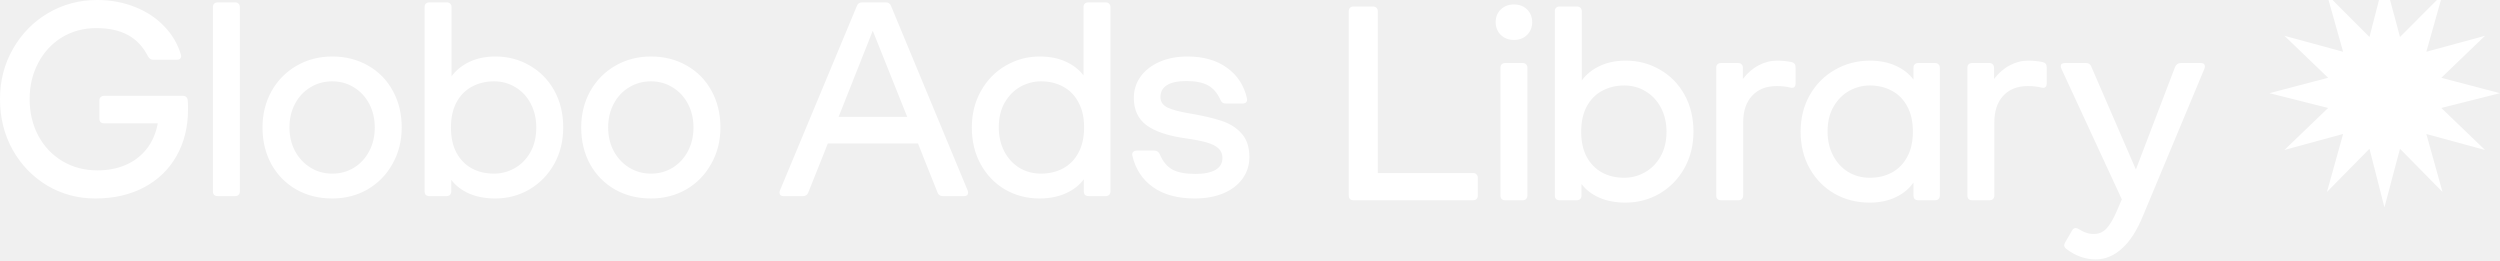
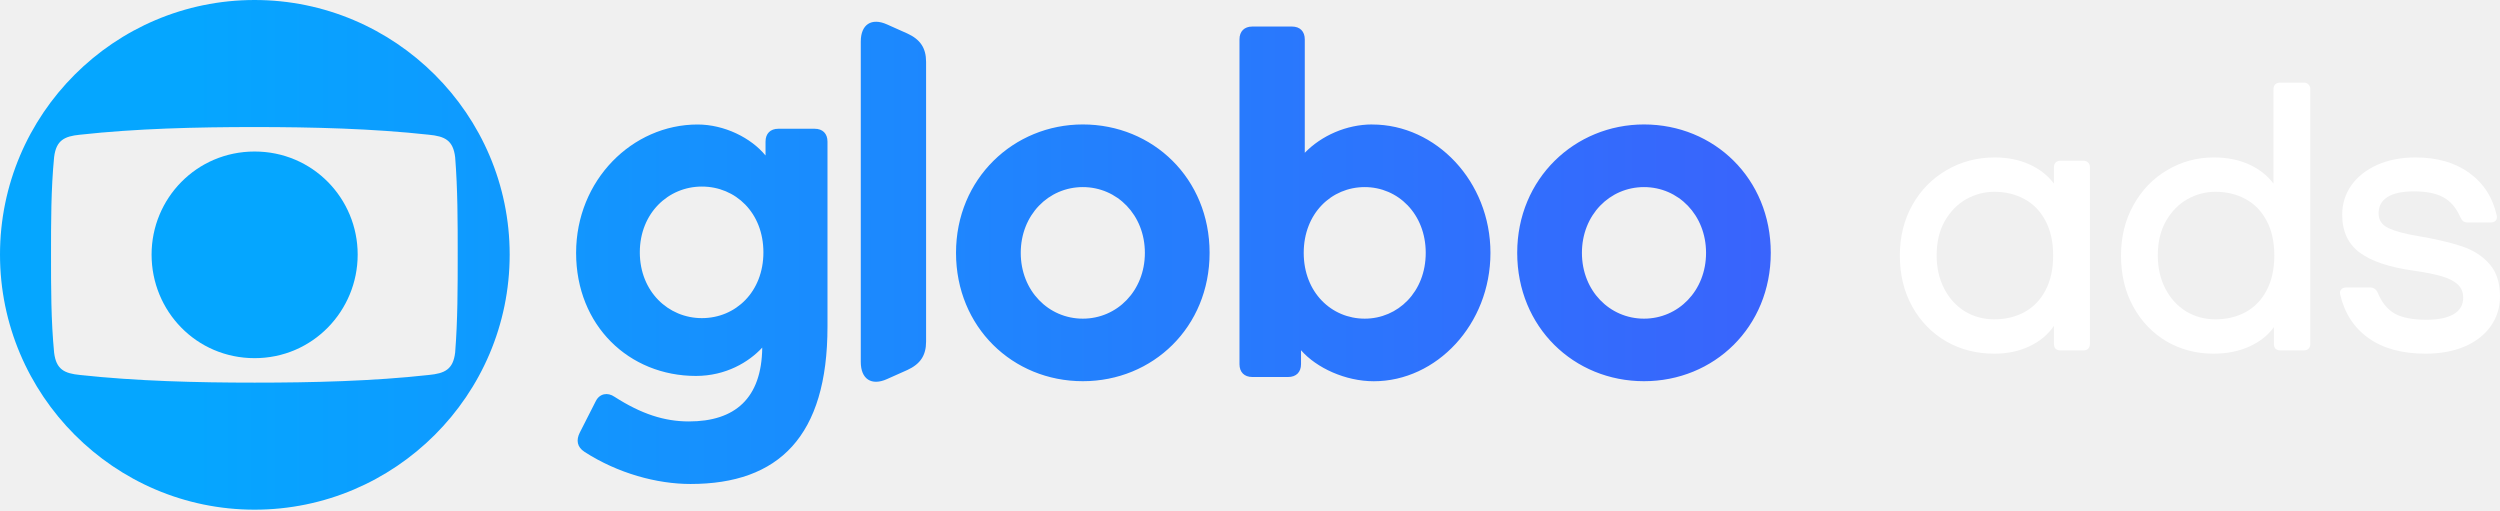
- <svg xmlns="http://www.w3.org/2000/svg" width="192" height="20" viewBox="0 0 192 20" fill="none">
-   <g clip-path="url(#clip0_381_37)">
-     <path d="M7.312 15.243C5.978 15.243 4.752 14.913 3.633 14.255C2.522 13.588 1.636 12.676 0.977 11.517C0.326 10.351 0 9.049 0 7.61C0 6.194 0.333 4.907 1 3.748C1.667 2.582 2.568 1.666 3.702 1C4.844 0.333 6.093 7.4277e-05 7.45 7.4277e-05C8.5 7.4277e-05 9.47 0.178 10.359 0.534C11.248 0.882 11.995 1.374 12.601 2.01C13.214 2.639 13.643 3.362 13.888 4.18C13.904 4.218 13.911 4.267 13.911 4.328C13.911 4.403 13.881 4.468 13.819 4.521C13.766 4.566 13.689 4.589 13.589 4.589H11.796C11.696 4.589 11.612 4.57 11.543 4.532C11.482 4.487 11.42 4.415 11.359 4.316C10.991 3.589 10.481 3.048 9.83 2.692C9.178 2.336 8.37 2.158 7.404 2.158C6.415 2.158 5.53 2.397 4.748 2.874C3.974 3.351 3.369 4.006 2.932 4.839C2.495 5.664 2.276 6.588 2.276 7.61C2.276 8.64 2.495 9.571 2.932 10.404C3.376 11.237 3.993 11.892 4.783 12.369C5.58 12.846 6.484 13.085 7.496 13.085C8.278 13.085 8.991 12.948 9.634 12.676C10.286 12.396 10.826 11.987 11.256 11.449C11.685 10.904 11.972 10.245 12.118 9.473H8.002C7.887 9.473 7.795 9.443 7.726 9.382C7.665 9.314 7.634 9.223 7.634 9.109V7.724C7.634 7.61 7.665 7.523 7.726 7.462C7.795 7.394 7.887 7.36 8.002 7.36H14.026C14.264 7.36 14.394 7.474 14.417 7.701C14.433 7.822 14.44 8.057 14.44 8.405C14.44 9.753 14.145 10.946 13.555 11.983C12.973 13.013 12.141 13.815 11.06 14.391C9.987 14.959 8.738 15.243 7.312 15.243ZM16.72 15.061C16.605 15.061 16.513 15.031 16.444 14.97C16.382 14.902 16.352 14.811 16.352 14.698V0.545C16.352 0.432 16.382 0.345 16.444 0.284C16.513 0.216 16.605 0.182 16.72 0.182H18.053C18.168 0.182 18.256 0.216 18.318 0.284C18.387 0.345 18.421 0.432 18.421 0.545V14.698C18.421 14.811 18.387 14.902 18.318 14.97C18.256 15.031 18.168 15.061 18.053 15.061H16.72ZM25.518 15.243C24.483 15.243 23.56 15.012 22.747 14.55C21.935 14.08 21.299 13.433 20.839 12.608C20.387 11.775 20.16 10.836 20.16 9.791C20.16 8.769 20.39 7.841 20.85 7.008C21.318 6.175 21.958 5.524 22.77 5.054C23.59 4.577 24.506 4.339 25.518 4.339C26.545 4.339 27.465 4.574 28.277 5.043C29.09 5.505 29.722 6.152 30.174 6.985C30.626 7.811 30.852 8.746 30.852 9.791C30.852 10.813 30.619 11.741 30.151 12.574C29.691 13.406 29.055 14.062 28.243 14.539C27.43 15.008 26.522 15.243 25.518 15.243ZM22.23 9.791C22.23 10.457 22.372 11.059 22.655 11.597C22.946 12.134 23.341 12.558 23.839 12.869C24.338 13.179 24.897 13.335 25.518 13.335C26.131 13.335 26.687 13.183 27.185 12.88C27.683 12.57 28.074 12.146 28.358 11.608C28.641 11.07 28.783 10.465 28.783 9.791C28.783 9.117 28.641 8.511 28.358 7.974C28.074 7.436 27.683 7.016 27.185 6.713C26.687 6.402 26.131 6.247 25.518 6.247C24.897 6.247 24.334 6.402 23.828 6.713C23.33 7.016 22.939 7.436 22.655 7.974C22.372 8.511 22.23 9.117 22.23 9.791ZM38.036 15.243C37.285 15.243 36.618 15.118 36.035 14.868C35.453 14.611 34.993 14.258 34.656 13.812V14.698C34.656 14.811 34.621 14.902 34.552 14.97C34.491 15.031 34.403 15.061 34.288 15.061H32.977C32.862 15.061 32.77 15.031 32.701 14.97C32.64 14.902 32.609 14.811 32.609 14.698V0.545C32.609 0.432 32.64 0.345 32.701 0.284C32.77 0.216 32.862 0.182 32.977 0.182H34.311C34.426 0.182 34.514 0.216 34.575 0.284C34.644 0.345 34.679 0.432 34.679 0.545V5.861C35.023 5.391 35.483 5.02 36.058 4.748C36.633 4.475 37.3 4.339 38.059 4.339C39.017 4.339 39.891 4.57 40.68 5.032C41.477 5.486 42.106 6.126 42.566 6.951C43.025 7.777 43.255 8.723 43.255 9.791C43.255 10.836 43.022 11.775 42.554 12.608C42.087 13.433 41.454 14.08 40.657 14.55C39.86 15.012 38.986 15.243 38.036 15.243ZM34.633 9.791C34.633 10.556 34.774 11.203 35.058 11.733C35.349 12.263 35.744 12.664 36.242 12.937C36.74 13.202 37.307 13.335 37.944 13.335C38.496 13.335 39.017 13.198 39.507 12.926C40.006 12.653 40.408 12.252 40.715 11.722C41.029 11.184 41.186 10.54 41.186 9.791C41.186 9.109 41.044 8.5 40.761 7.962C40.477 7.417 40.086 6.997 39.588 6.701C39.097 6.399 38.549 6.247 37.944 6.247C37.315 6.247 36.748 6.383 36.242 6.656C35.744 6.921 35.349 7.322 35.058 7.86C34.774 8.39 34.633 9.034 34.633 9.791ZM49.994 15.243C48.959 15.243 48.036 15.012 47.223 14.55C46.411 14.08 45.775 13.433 45.315 12.608C44.862 11.775 44.636 10.836 44.636 9.791C44.636 8.769 44.866 7.841 45.326 7.008C45.794 6.175 46.434 5.524 47.246 5.054C48.066 4.577 48.982 4.339 49.994 4.339C51.021 4.339 51.941 4.574 52.753 5.043C53.566 5.505 54.198 6.152 54.65 6.985C55.103 7.811 55.329 8.746 55.329 9.791C55.329 10.813 55.095 11.741 54.627 12.574C54.167 13.406 53.531 14.062 52.719 14.539C51.906 15.008 50.998 15.243 49.994 15.243ZM46.706 9.791C46.706 10.457 46.848 11.059 47.131 11.597C47.423 12.134 47.817 12.558 48.316 12.869C48.814 13.179 49.373 13.335 49.994 13.335C50.607 13.335 51.163 13.183 51.661 12.88C52.159 12.57 52.55 12.146 52.834 11.608C53.117 11.07 53.259 10.465 53.259 9.791C53.259 9.117 53.117 8.511 52.834 7.974C52.55 7.436 52.159 7.016 51.661 6.713C51.163 6.402 50.607 6.247 49.994 6.247C49.373 6.247 48.81 6.402 48.304 6.713C47.806 7.016 47.415 7.436 47.131 7.974C46.848 8.511 46.706 9.117 46.706 9.791ZM60.175 15.061C60.076 15.061 59.999 15.038 59.945 14.993C59.892 14.947 59.865 14.883 59.865 14.8C59.865 14.739 59.876 14.682 59.899 14.629L65.809 0.454C65.878 0.273 66.016 0.182 66.223 0.182H68.016C68.223 0.182 68.361 0.273 68.43 0.454L74.317 14.629C74.34 14.682 74.351 14.739 74.351 14.8C74.351 14.883 74.324 14.947 74.271 14.993C74.217 15.038 74.14 15.061 74.041 15.061H72.408C72.201 15.061 72.063 14.963 71.994 14.766L70.5 11.018H63.578L62.084 14.766C62.015 14.963 61.877 15.061 61.67 15.061H60.175ZM69.672 8.973L67.028 2.363L64.406 8.973H69.672ZM79.833 15.243C78.875 15.243 77.997 15.016 77.2 14.561C76.411 14.099 75.786 13.456 75.326 12.63C74.866 11.805 74.636 10.858 74.636 9.791C74.636 8.746 74.87 7.811 75.338 6.985C75.805 6.152 76.438 5.505 77.235 5.043C78.032 4.574 78.906 4.339 79.856 4.339C80.6 4.339 81.259 4.468 81.834 4.725C82.408 4.983 82.868 5.338 83.213 5.793V0.545C83.213 0.432 83.244 0.345 83.305 0.284C83.374 0.216 83.466 0.182 83.581 0.182H84.915C85.03 0.182 85.118 0.216 85.179 0.284C85.248 0.345 85.283 0.432 85.283 0.545V14.698C85.283 14.811 85.248 14.902 85.179 14.97C85.118 15.031 85.03 15.061 84.915 15.061H83.604C83.489 15.061 83.397 15.031 83.328 14.97C83.267 14.902 83.236 14.811 83.236 14.698V13.766C82.907 14.22 82.447 14.58 81.856 14.845C81.266 15.11 80.592 15.243 79.833 15.243ZM76.706 9.791C76.706 10.472 76.848 11.086 77.131 11.631C77.415 12.168 77.802 12.589 78.293 12.892C78.791 13.187 79.343 13.335 79.948 13.335C80.576 13.335 81.14 13.202 81.638 12.937C82.144 12.664 82.539 12.263 82.822 11.733C83.114 11.195 83.259 10.548 83.259 9.791C83.259 9.026 83.114 8.379 82.822 7.849C82.539 7.319 82.148 6.921 81.65 6.656C81.151 6.383 80.584 6.247 79.948 6.247C79.396 6.247 78.871 6.383 78.373 6.656C77.882 6.929 77.48 7.334 77.166 7.871C76.859 8.401 76.706 9.041 76.706 9.791ZM91.768 15.243C90.45 15.243 89.381 14.955 88.561 14.38C87.74 13.804 87.208 12.994 86.963 11.949C86.94 11.835 86.959 11.744 87.02 11.676C87.089 11.601 87.185 11.563 87.308 11.563H88.641C88.841 11.563 88.986 11.661 89.078 11.858C89.3 12.396 89.618 12.782 90.032 13.017C90.446 13.244 91.04 13.357 91.814 13.357C92.474 13.357 92.983 13.255 93.344 13.051C93.704 12.839 93.884 12.532 93.884 12.131C93.884 11.828 93.78 11.582 93.573 11.392C93.367 11.203 93.064 11.052 92.665 10.938C92.267 10.824 91.745 10.722 91.102 10.631C89.73 10.442 88.714 10.105 88.055 9.62C87.403 9.136 87.078 8.435 87.078 7.519C87.078 6.913 87.25 6.368 87.595 5.884C87.948 5.399 88.434 5.02 89.055 4.748C89.683 4.475 90.396 4.339 91.194 4.339C92.42 4.339 93.432 4.627 94.229 5.202C95.034 5.778 95.547 6.565 95.769 7.565C95.792 7.686 95.773 7.78 95.712 7.849C95.65 7.917 95.555 7.951 95.424 7.951H94.137C94.037 7.951 93.953 7.928 93.884 7.883C93.823 7.837 93.769 7.761 93.723 7.655C93.485 7.133 93.167 6.766 92.769 6.554C92.37 6.334 91.814 6.224 91.102 6.224C90.45 6.224 89.956 6.33 89.618 6.542C89.289 6.747 89.124 7.05 89.124 7.451C89.124 7.822 89.312 8.095 89.687 8.269C90.071 8.443 90.611 8.587 91.308 8.7C92.343 8.875 93.179 9.068 93.815 9.28C94.459 9.492 94.976 9.821 95.367 10.268C95.758 10.707 95.953 11.305 95.953 12.062C95.953 12.676 95.781 13.225 95.436 13.709C95.091 14.194 94.6 14.573 93.964 14.845C93.328 15.11 92.596 15.243 91.768 15.243ZM103.953 15.379C103.838 15.379 103.746 15.349 103.677 15.288C103.616 15.22 103.585 15.129 103.585 15.015V0.863C103.585 0.75 103.616 0.663 103.677 0.602C103.746 0.534 103.838 0.5 103.953 0.5H105.448C105.563 0.5 105.651 0.534 105.712 0.602C105.781 0.663 105.816 0.75 105.816 0.863V13.289H113.128C113.243 13.289 113.331 13.323 113.392 13.391C113.461 13.452 113.496 13.539 113.496 13.652V15.015C113.496 15.129 113.461 15.22 113.392 15.288C113.331 15.349 113.243 15.379 113.128 15.379H103.953ZM115.603 15.379C115.488 15.379 115.396 15.349 115.327 15.288C115.266 15.22 115.235 15.129 115.235 15.015V5.202C115.235 5.088 115.266 5.001 115.327 4.941C115.396 4.873 115.488 4.839 115.603 4.839H116.937C117.052 4.839 117.14 4.873 117.201 4.941C117.27 5.001 117.304 5.088 117.304 5.202V15.015C117.304 15.129 117.27 15.22 117.201 15.288C117.14 15.349 117.052 15.379 116.937 15.379H115.603ZM116.27 3.067C115.864 3.067 115.526 2.938 115.258 2.68C114.997 2.415 114.867 2.09 114.867 1.704C114.867 1.31 114.997 0.984 115.258 0.727C115.526 0.469 115.864 0.341 116.27 0.341C116.684 0.341 117.021 0.469 117.281 0.727C117.542 0.984 117.672 1.31 117.672 1.704C117.672 2.09 117.542 2.415 117.281 2.68C117.021 2.938 116.684 3.067 116.27 3.067ZM124.838 15.561C124.087 15.561 123.42 15.436 122.838 15.186C122.255 14.928 121.795 14.576 121.458 14.13V15.015C121.458 15.129 121.424 15.22 121.355 15.288C121.293 15.349 121.205 15.379 121.09 15.379H119.78C119.665 15.379 119.573 15.349 119.504 15.288C119.442 15.22 119.412 15.129 119.412 15.015V0.863C119.412 0.75 119.442 0.663 119.504 0.602C119.573 0.534 119.665 0.5 119.78 0.5H121.113C121.228 0.5 121.316 0.534 121.378 0.602C121.447 0.663 121.481 0.75 121.481 0.863V6.179C121.826 5.709 122.286 5.338 122.861 5.066C123.436 4.793 124.102 4.657 124.861 4.657C125.819 4.657 126.693 4.888 127.483 5.35C128.28 5.804 128.908 6.444 129.368 7.269C129.828 8.095 130.058 9.041 130.058 10.109C130.058 11.154 129.824 12.093 129.357 12.926C128.889 13.751 128.257 14.398 127.46 14.868C126.663 15.33 125.789 15.561 124.838 15.561ZM121.435 10.109C121.435 10.874 121.577 11.521 121.86 12.051C122.152 12.581 122.547 12.982 123.045 13.255C123.543 13.52 124.11 13.652 124.746 13.652C125.298 13.652 125.819 13.516 126.31 13.244C126.808 12.971 127.21 12.57 127.517 12.04C127.831 11.502 127.988 10.858 127.988 10.109C127.988 9.427 127.847 8.818 127.563 8.28C127.279 7.735 126.889 7.315 126.39 7.019C125.9 6.716 125.352 6.565 124.746 6.565C124.118 6.565 123.551 6.701 123.045 6.974C122.547 7.239 122.152 7.64 121.86 8.178C121.577 8.708 121.435 9.352 121.435 10.109ZM132.175 15.379C132.06 15.379 131.968 15.349 131.899 15.288C131.838 15.22 131.807 15.129 131.807 15.015V5.202C131.807 5.088 131.838 5.001 131.899 4.941C131.968 4.873 132.06 4.839 132.175 4.839H133.485C133.6 4.839 133.689 4.873 133.75 4.941C133.819 5.001 133.853 5.088 133.853 5.202V6.065C134.206 5.603 134.608 5.255 135.06 5.02C135.513 4.778 135.984 4.657 136.475 4.657C136.866 4.657 137.241 4.695 137.601 4.77C137.801 4.816 137.9 4.952 137.9 5.179V6.429C137.9 6.527 137.874 6.607 137.82 6.667C137.774 6.72 137.709 6.747 137.624 6.747C137.594 6.747 137.548 6.739 137.486 6.724C137.18 6.648 136.835 6.61 136.452 6.61C135.647 6.61 135.015 6.86 134.555 7.36C134.103 7.852 133.876 8.534 133.876 9.405V15.015C133.876 15.129 133.842 15.22 133.773 15.288C133.712 15.349 133.623 15.379 133.508 15.379H132.175ZM143.599 15.561C142.603 15.561 141.702 15.334 140.898 14.879C140.093 14.417 139.457 13.774 138.989 12.948C138.522 12.123 138.288 11.176 138.288 10.109C138.288 9.064 138.522 8.129 138.989 7.303C139.464 6.47 140.108 5.823 140.921 5.361C141.733 4.891 142.634 4.657 143.622 4.657C144.351 4.657 145.002 4.786 145.577 5.043C146.152 5.3 146.612 5.656 146.956 6.111V5.202C146.956 5.088 146.987 5.001 147.048 4.941C147.117 4.873 147.209 4.839 147.324 4.839H148.612C148.727 4.839 148.815 4.873 148.876 4.941C148.945 5.001 148.98 5.088 148.98 5.202V15.015C148.98 15.129 148.945 15.22 148.876 15.288C148.815 15.349 148.727 15.379 148.612 15.379H147.324C147.209 15.379 147.117 15.349 147.048 15.288C146.987 15.22 146.956 15.129 146.956 15.015V14.016C146.619 14.501 146.159 14.879 145.577 15.152C144.994 15.424 144.335 15.561 143.599 15.561ZM140.357 10.109C140.357 10.79 140.499 11.404 140.783 11.949C141.066 12.486 141.453 12.907 141.944 13.21C142.442 13.505 142.994 13.652 143.599 13.652C144.228 13.652 144.791 13.52 145.289 13.255C145.795 12.982 146.19 12.581 146.474 12.051C146.765 11.513 146.91 10.866 146.91 10.109C146.91 9.344 146.765 8.696 146.474 8.166C146.19 7.636 145.799 7.239 145.301 6.974C144.803 6.701 144.236 6.565 143.599 6.565C143.047 6.565 142.522 6.701 142.024 6.974C141.534 7.246 141.131 7.652 140.817 8.189C140.511 8.719 140.357 9.359 140.357 10.109ZM151.464 15.379C151.349 15.379 151.257 15.349 151.188 15.288C151.126 15.22 151.096 15.129 151.096 15.015V5.202C151.096 5.088 151.126 5.001 151.188 4.941C151.257 4.873 151.349 4.839 151.464 4.839H152.774C152.889 4.839 152.977 4.873 153.039 4.941C153.108 5.001 153.142 5.088 153.142 5.202V6.065C153.495 5.603 153.897 5.255 154.349 5.02C154.802 4.778 155.273 4.657 155.764 4.657C156.154 4.657 156.53 4.695 156.89 4.77C157.09 4.816 157.189 4.952 157.189 5.179V6.429C157.189 6.527 157.162 6.607 157.109 6.667C157.063 6.72 156.998 6.747 156.913 6.747C156.883 6.747 156.837 6.739 156.775 6.724C156.469 6.648 156.124 6.61 155.741 6.61C154.936 6.61 154.303 6.86 153.844 7.36C153.391 7.852 153.165 8.534 153.165 9.405V15.015C153.165 15.129 153.131 15.22 153.062 15.288C153 15.349 152.912 15.379 152.797 15.379H151.464ZM160.955 19.922C160.143 19.922 159.384 19.65 158.679 19.104C158.579 19.014 158.529 18.927 158.529 18.843C158.529 18.79 158.556 18.711 158.61 18.605L159.139 17.696C159.208 17.575 159.299 17.514 159.414 17.514C159.499 17.514 159.583 17.544 159.667 17.605C159.867 17.734 160.054 17.825 160.231 17.878C160.407 17.938 160.602 17.969 160.817 17.969C161.177 17.969 161.488 17.84 161.748 17.582C162.009 17.325 162.281 16.871 162.565 16.219L162.956 15.311L158.311 5.27C158.28 5.21 158.265 5.145 158.265 5.077C158.265 5.001 158.291 4.945 158.345 4.907C158.406 4.861 158.487 4.839 158.587 4.839H160.196C160.403 4.839 160.541 4.929 160.61 5.111L164.036 13.016L167.048 5.134C167.087 5.043 167.144 4.971 167.221 4.918C167.298 4.865 167.386 4.839 167.485 4.839H169.026C169.126 4.839 169.202 4.861 169.256 4.907C169.31 4.952 169.336 5.016 169.336 5.1C169.336 5.145 169.325 5.202 169.302 5.27L164.588 16.56C164.12 17.703 163.576 18.548 162.956 19.093C162.342 19.646 161.675 19.922 160.955 19.922ZM183.124 15.924L181.975 11.426L178.709 14.743L179.951 10.29L175.444 11.517L178.801 8.291L174.295 7.156L178.801 5.974L175.444 2.749L179.951 3.975L178.709 -0.432L181.975 2.839L183.124 -1.613L184.32 2.839L187.585 -0.432L186.343 3.975L190.85 2.749L187.493 5.974L192 7.156L187.493 8.291L190.85 11.517L186.343 10.29L187.585 14.743L184.32 11.426L183.124 15.924Z" fill="white" />
+ <svg xmlns="http://www.w3.org/2000/svg" width="240" height="49" viewBox="0 0 240 49" fill="none">
+   <g clip-path="url(#clip0_382_62)">
+     <path d="M24.444 0C10.973 0 0 10.968 0 24.439C0 37.91 10.968 48.929 24.439 48.929C37.91 48.929 48.929 37.961 48.929 24.439C48.929 10.968 37.91 0 24.439 0H24.444ZM41.147 35.999C35.81 36.59 30.025 36.733 24.444 36.733C18.863 36.733 13.084 36.585 7.691 35.999C6.172 35.851 5.387 35.464 5.194 33.843C4.898 30.759 4.898 27.62 4.898 24.439C4.898 21.259 4.898 18.17 5.194 15.087C5.392 13.471 6.172 13.078 7.691 12.931C13.078 12.339 18.858 12.197 24.444 12.197C30.03 12.197 35.805 12.345 41.147 12.931C42.711 13.078 43.496 13.466 43.695 15.087C43.94 18.17 43.94 21.31 43.94 24.439C43.94 27.569 43.94 30.759 43.695 33.843C43.501 35.459 42.716 35.851 41.147 35.999Z" fill="url(#paint0_linear_382_62)" />
+     <path d="M14.552 24.439C14.552 19.052 18.863 14.546 24.444 14.546C30.026 14.546 34.337 19.052 34.337 24.439C34.337 29.827 30.03 34.383 24.444 34.383C18.858 34.383 14.552 29.878 14.552 24.439Z" fill="url(#paint1_linear_382_62)" />
+     <path d="M157.823 30.591C154.536 30.591 151.865 27.92 151.865 24.276C151.865 20.632 154.536 17.961 157.823 17.961C161.11 17.961 163.781 20.632 163.781 24.276C163.781 27.92 161.11 30.591 157.823 30.591ZM131.014 30.591C127.828 30.591 125.157 28.073 125.157 24.276C125.157 20.479 127.828 17.961 131.014 17.961C134.199 17.961 136.87 20.53 136.87 24.276C136.87 28.022 134.199 30.591 131.014 30.591ZM103.95 30.591C100.662 30.591 97.992 27.92 97.992 24.276C97.992 20.632 100.662 17.961 103.95 17.961C107.237 17.961 109.908 20.632 109.908 24.276C109.908 27.92 107.237 30.591 103.95 30.591ZM67.38 30.54C64.144 30.54 61.422 27.971 61.422 24.225C61.422 20.479 64.144 17.91 67.38 17.91C70.617 17.91 73.287 20.428 73.287 24.225C73.287 28.022 70.617 30.54 67.38 30.54ZM157.823 11.947C151.197 11.947 145.652 17.135 145.652 24.271C145.652 31.407 151.095 36.595 157.823 36.595C164.551 36.595 169.994 31.407 169.994 24.271C169.994 17.135 164.551 11.947 157.823 11.947ZM103.95 11.947C97.324 11.947 91.778 17.135 91.778 24.271C91.778 31.407 97.222 36.595 103.95 36.595C110.677 36.595 116.121 31.407 116.121 24.271C116.121 17.135 110.677 11.947 103.95 11.947ZM74.725 12.36C73.955 12.36 73.491 12.823 73.491 13.593V14.928C72.105 13.231 69.536 11.952 66.967 11.952C60.703 11.952 55.306 17.293 55.306 24.276C55.306 31.259 60.392 36.09 66.809 36.09C69.684 36.09 71.896 34.755 73.175 33.369C73.124 38.246 70.555 40.458 66.136 40.458C63.772 40.458 61.565 39.74 58.996 38.093C58.328 37.63 57.559 37.783 57.197 38.506L55.657 41.534C55.295 42.252 55.397 42.92 56.121 43.384C59.307 45.438 63.058 46.462 66.289 46.462C74.765 46.462 79.439 41.891 79.439 31.361V13.593C79.439 12.823 78.975 12.36 78.206 12.36H74.714H74.725ZM131.732 11.947C129.266 11.947 126.855 13.022 125.259 14.668V3.782C125.259 3.012 124.796 2.548 124.026 2.548H120.224C119.454 2.548 118.99 3.012 118.99 3.782V34.959C118.99 35.729 119.454 36.192 120.224 36.192H123.664C124.434 36.192 124.898 35.729 124.898 34.959V33.624C126.386 35.321 129.158 36.6 131.885 36.6C137.894 36.6 143.083 31.157 143.083 24.276C143.083 17.395 137.843 11.952 131.732 11.952V11.947ZM85.153 2.344C83.664 1.677 82.635 2.344 82.635 3.986V34.75C82.635 36.391 83.659 37.064 85.153 36.391L87.105 35.52C88.338 34.954 88.904 34.133 88.904 32.798V5.938C88.904 4.602 88.338 3.782 87.105 3.216L85.153 2.344Z" fill="url(#paint2_linear_382_62)" />
+     <path d="M191.45 33.953C189.75 33.953 188.212 33.56 186.839 32.776C185.465 31.978 184.38 30.866 183.582 29.44C182.784 28.014 182.385 26.379 182.385 24.534C182.385 22.729 182.784 21.113 183.582 19.687C184.393 18.248 185.491 17.13 186.878 16.332C188.265 15.521 189.802 15.115 191.49 15.115C192.732 15.115 193.844 15.338 194.825 15.782C195.807 16.227 196.591 16.842 197.18 17.627V16.057C197.18 15.861 197.232 15.71 197.337 15.606C197.455 15.488 197.612 15.429 197.808 15.429H200.006C200.202 15.429 200.352 15.488 200.457 15.606C200.575 15.71 200.634 15.861 200.634 16.057V33.011C200.634 33.207 200.575 33.364 200.457 33.482C200.352 33.587 200.202 33.639 200.006 33.639H197.808C197.612 33.639 197.455 33.587 197.337 33.482C197.232 33.364 197.18 33.207 197.18 33.011V31.284C196.604 32.121 195.82 32.776 194.825 33.246C193.831 33.718 192.706 33.953 191.45 33.953ZM185.917 24.534C185.917 25.711 186.159 26.771 186.643 27.713C187.127 28.642 187.787 29.368 188.625 29.891C189.475 30.401 190.417 30.656 191.45 30.656C192.523 30.656 193.484 30.427 194.335 29.97C195.198 29.499 195.872 28.805 196.356 27.89C196.853 26.961 197.102 25.842 197.102 24.534C197.102 23.213 196.853 22.094 196.356 21.179C195.872 20.263 195.205 19.576 194.354 19.118C193.504 18.647 192.536 18.412 191.45 18.412C190.508 18.412 189.612 18.647 188.762 19.118C187.925 19.589 187.238 20.289 186.702 21.218C186.178 22.134 185.917 23.239 185.917 24.534Z" fill="white" />
+     <path d="M212.486 33.953C210.851 33.953 209.353 33.56 207.993 32.776C206.645 31.978 205.579 30.866 204.794 29.44C204.009 28.014 203.617 26.379 203.617 24.534C203.617 22.729 204.016 21.113 204.814 19.687C205.612 18.248 206.691 17.13 208.052 16.332C209.412 15.521 210.904 15.115 212.526 15.115C213.795 15.115 214.92 15.338 215.901 15.782C216.882 16.227 217.667 16.842 218.256 17.627V8.561C218.256 8.365 218.308 8.214 218.413 8.11C218.53 7.992 218.687 7.933 218.883 7.933H221.16C221.356 7.933 221.506 7.992 221.611 8.11C221.729 8.214 221.788 8.365 221.788 8.561V33.011C221.788 33.207 221.729 33.364 221.611 33.482C221.506 33.587 221.356 33.639 221.16 33.639H218.923C218.726 33.639 218.57 33.587 218.452 33.482C218.347 33.364 218.295 33.207 218.295 33.011V31.402C217.732 32.187 216.947 32.808 215.94 33.266C214.933 33.724 213.782 33.953 212.486 33.953ZM207.149 24.534C207.149 25.711 207.391 26.771 207.875 27.713C208.359 28.642 209.02 29.368 209.857 29.891C210.707 30.401 211.649 30.656 212.683 30.656C213.755 30.656 214.717 30.427 215.567 29.97C216.431 29.499 217.104 28.805 217.588 27.89C218.085 26.961 218.334 25.842 218.334 24.534C218.334 23.213 218.085 22.094 217.588 21.179C217.104 20.263 216.437 19.576 215.587 19.118C214.737 18.647 213.768 18.412 212.683 18.412C211.741 18.412 210.845 18.647 209.994 19.118C209.157 19.589 208.47 20.289 207.934 21.218C207.411 22.134 207.149 23.239 207.149 24.534Z" fill="white" />
+     <path d="M232.857 33.953C230.607 33.953 228.782 33.456 227.383 32.462C225.983 31.467 225.074 30.068 224.655 28.262C224.616 28.066 224.648 27.909 224.753 27.791C224.871 27.661 225.034 27.595 225.244 27.595H227.52C227.86 27.595 228.109 27.765 228.266 28.105C228.645 29.034 229.188 29.701 229.894 30.107C230.601 30.499 231.615 30.696 232.936 30.696C234.061 30.696 234.931 30.519 235.546 30.166C236.16 29.799 236.468 29.27 236.468 28.576C236.468 28.053 236.291 27.628 235.938 27.301C235.585 26.974 235.068 26.712 234.388 26.516C233.708 26.32 232.818 26.143 231.719 25.986C229.378 25.659 227.644 25.077 226.519 24.24C225.407 23.402 224.851 22.192 224.851 20.61C224.851 19.563 225.146 18.621 225.734 17.784C226.336 16.947 227.167 16.293 228.226 15.822C229.299 15.351 230.516 15.115 231.876 15.115C233.969 15.115 235.696 15.612 237.057 16.607C238.43 17.601 239.307 18.961 239.686 20.688C239.725 20.897 239.693 21.061 239.588 21.179C239.483 21.296 239.32 21.355 239.097 21.355H236.9C236.73 21.355 236.586 21.316 236.468 21.237C236.363 21.159 236.272 21.028 236.193 20.845C235.788 19.942 235.245 19.308 234.565 18.942C233.884 18.562 232.936 18.372 231.719 18.372C230.607 18.372 229.763 18.556 229.188 18.922C228.625 19.275 228.344 19.798 228.344 20.492C228.344 21.133 228.665 21.604 229.306 21.905C229.96 22.206 230.882 22.454 232.072 22.65C233.838 22.951 235.264 23.285 236.35 23.651C237.449 24.017 238.332 24.586 238.999 25.358C239.666 26.117 240 27.15 240 28.459C240 29.518 239.706 30.467 239.117 31.304C238.528 32.141 237.691 32.795 236.605 33.266C235.519 33.724 234.27 33.953 232.857 33.953Z" fill="white" />
  </g>
  <defs>
-     <clipPath id="clip0_381_37">
-       <rect width="192" height="20" fill="white" />
+     <linearGradient id="paint0_linear_382_62" x1="397.76" y1="24.276" x2="18.414" y2="24.276" gradientUnits="userSpaceOnUse">
+       <stop stop-color="#8800F8" />
+       <stop offset="1" stop-color="#05A6FF" />
+     </linearGradient>
+     <linearGradient id="paint1_linear_382_62" x1="1381.92" y1="24.465" x2="63.975" y2="24.465" gradientUnits="userSpaceOnUse">
+       <stop stop-color="#8800F8" />
+       <stop offset="1" stop-color="#05A6FF" />
+     </linearGradient>
+     <linearGradient id="paint2_linear_382_62" x1="397.76" y1="24.276" x2="18.414" y2="24.276" gradientUnits="userSpaceOnUse">
+       <stop stop-color="#8800F8" />
+       <stop offset="1" stop-color="#05A6FF" />
+     </linearGradient>
+     <clipPath id="clip0_382_62">
+       <rect width="240" height="49" fill="white" />
    </clipPath>
  </defs>
</svg>
